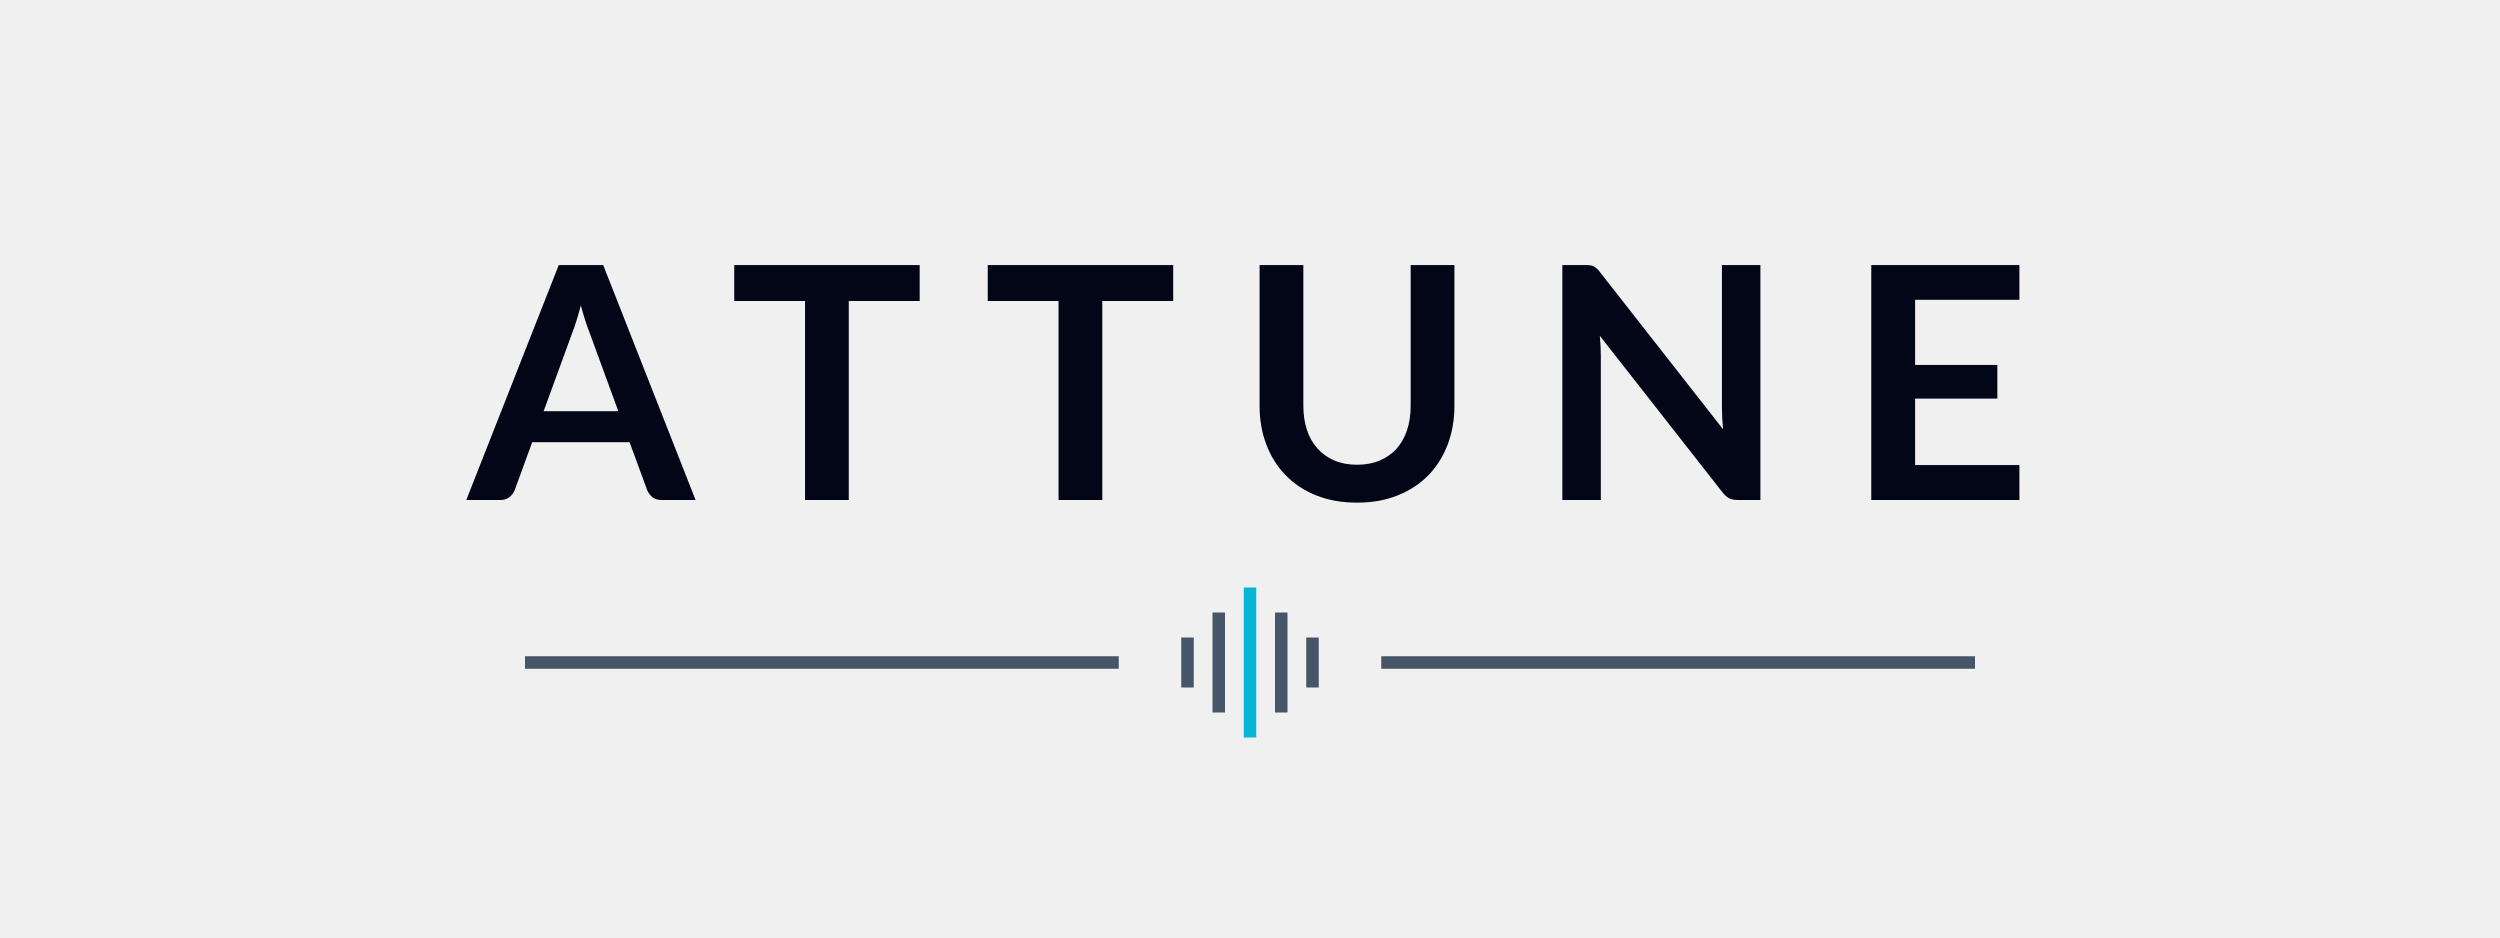
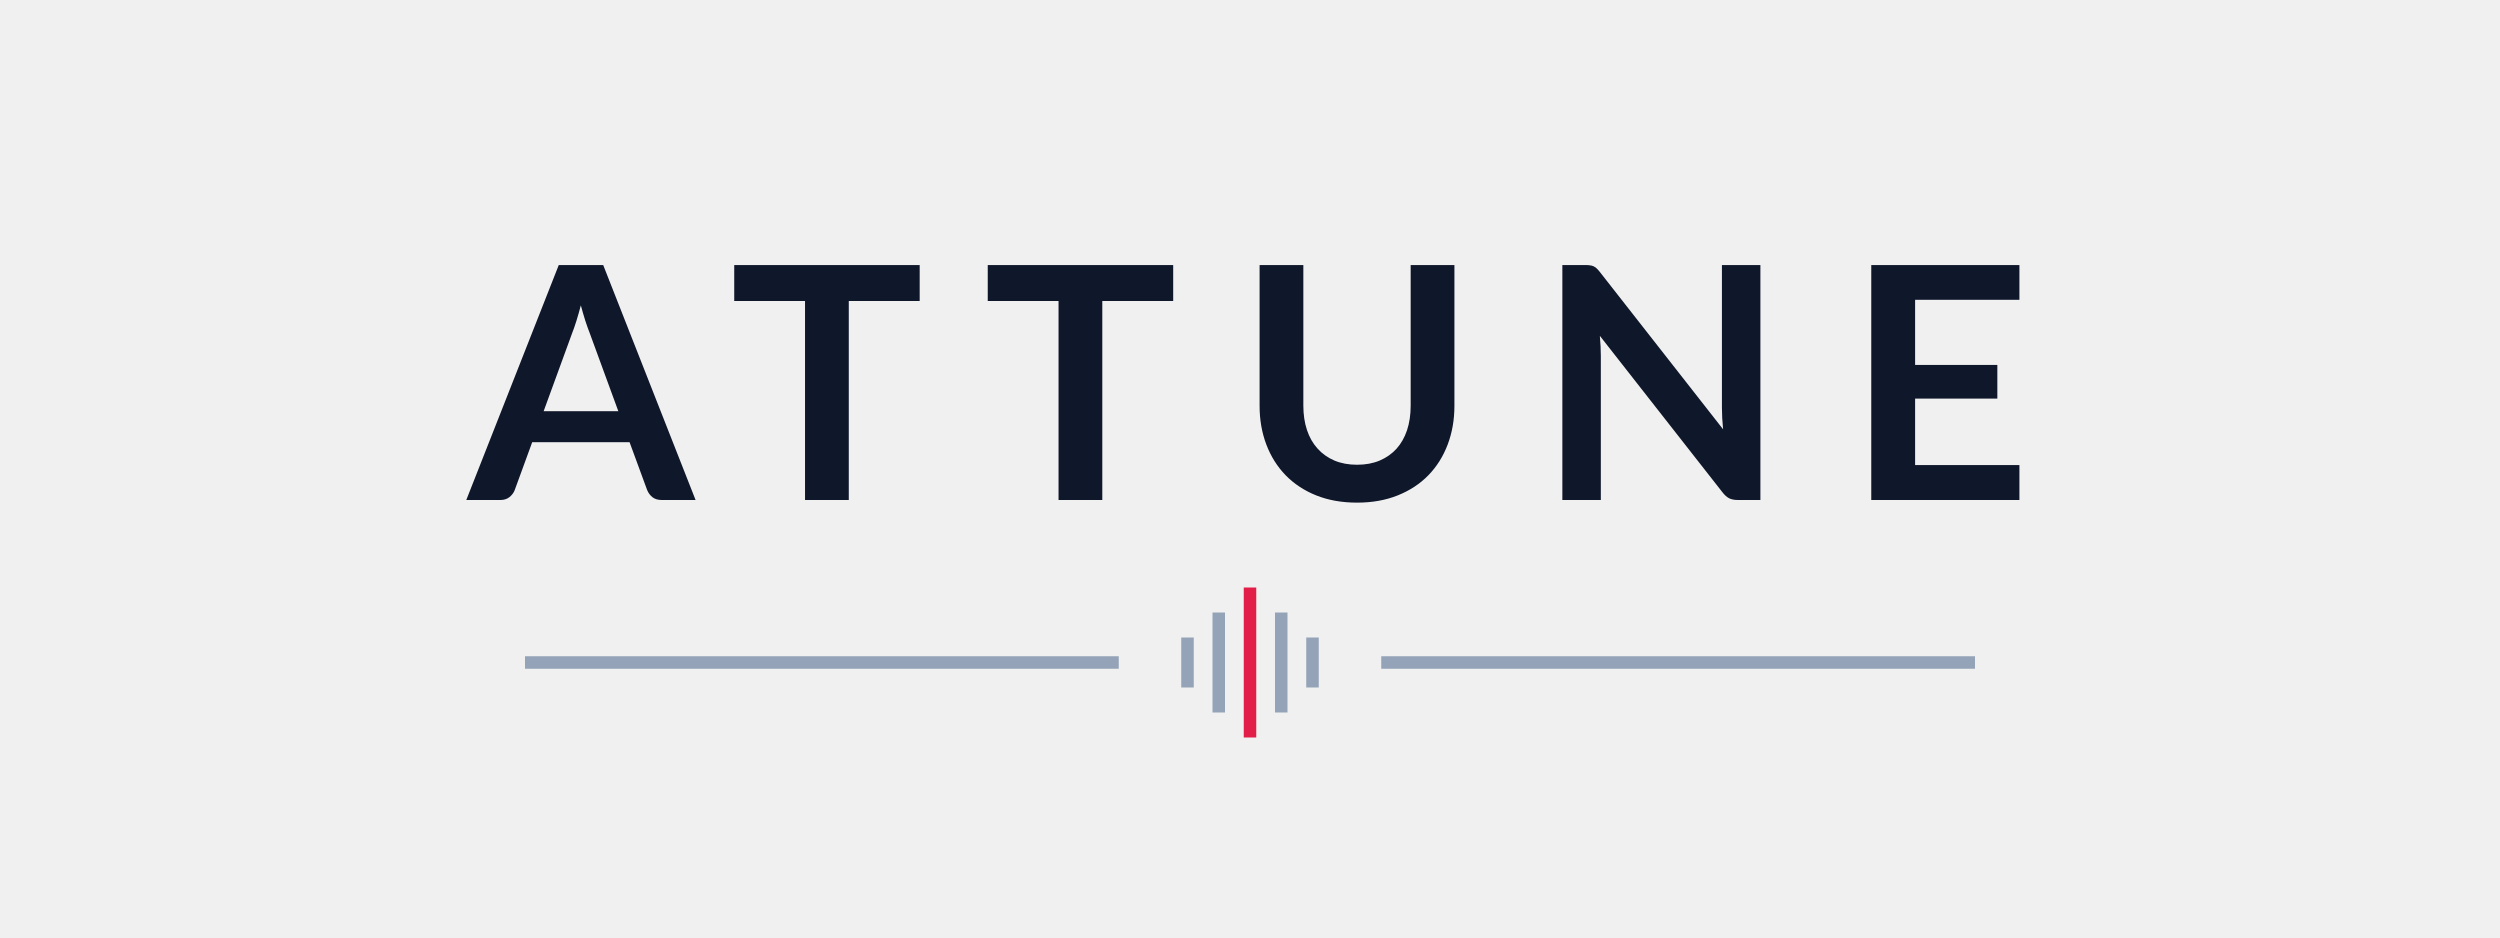
<svg xmlns="http://www.w3.org/2000/svg" width="400" height="150" viewBox="0 0 400 150">
  <style>
    .wordmark { 
      font-family: 'Lato', -apple-system, BlinkMacSystemFont, "Segoe UI", Roboto, sans-serif; 
      font-weight: 700; 
      font-size: 52px; 
      letter-spacing: 0.18em; 
-       fill: #020617; 
+       fill: #0f172a; /* slate-900 */
    }
-     .line-element { fill: #475569; }
-     .calibration-mark { fill: #06b6d4; }
+     .line-element { fill: #94a3b8; /* slate-400 */ }
+     .calibration-mark { fill: #e11d48; /* rose-600 */ }

    @media (prefers-color-scheme: dark) {
-       .wordmark { fill: #ffffff; }
-       .line-element { fill: #cffafe; }
-       .calibration-mark { fill: #67e8f9; }
+       .wordmark { fill: #ecfeff; /* cyan-50 */ }
+       .line-element { fill: #475569; /* slate-600 */ }
+       .calibration-mark { fill: #fb7185; /* rose-400 */ }
    }
  </style>
  <text x="200" y="80" text-anchor="middle" class="wordmark">ATTUNE</text>
  <rect x="84" y="105" width="95" height="2" class="line-element" />
  <rect x="221" y="105" width="95" height="2" class="line-element" />
  <rect x="189" y="102" width="2" height="8" class="line-element" />
  <rect x="194" y="98" width="2" height="16" class="line-element" />
  <rect x="199" y="94" width="2" height="24" class="calibration-mark" />
  <rect x="204" y="98" width="2" height="16" class="line-element" />
  <rect x="209" y="102" width="2" height="8" class="line-element" />
</svg>
